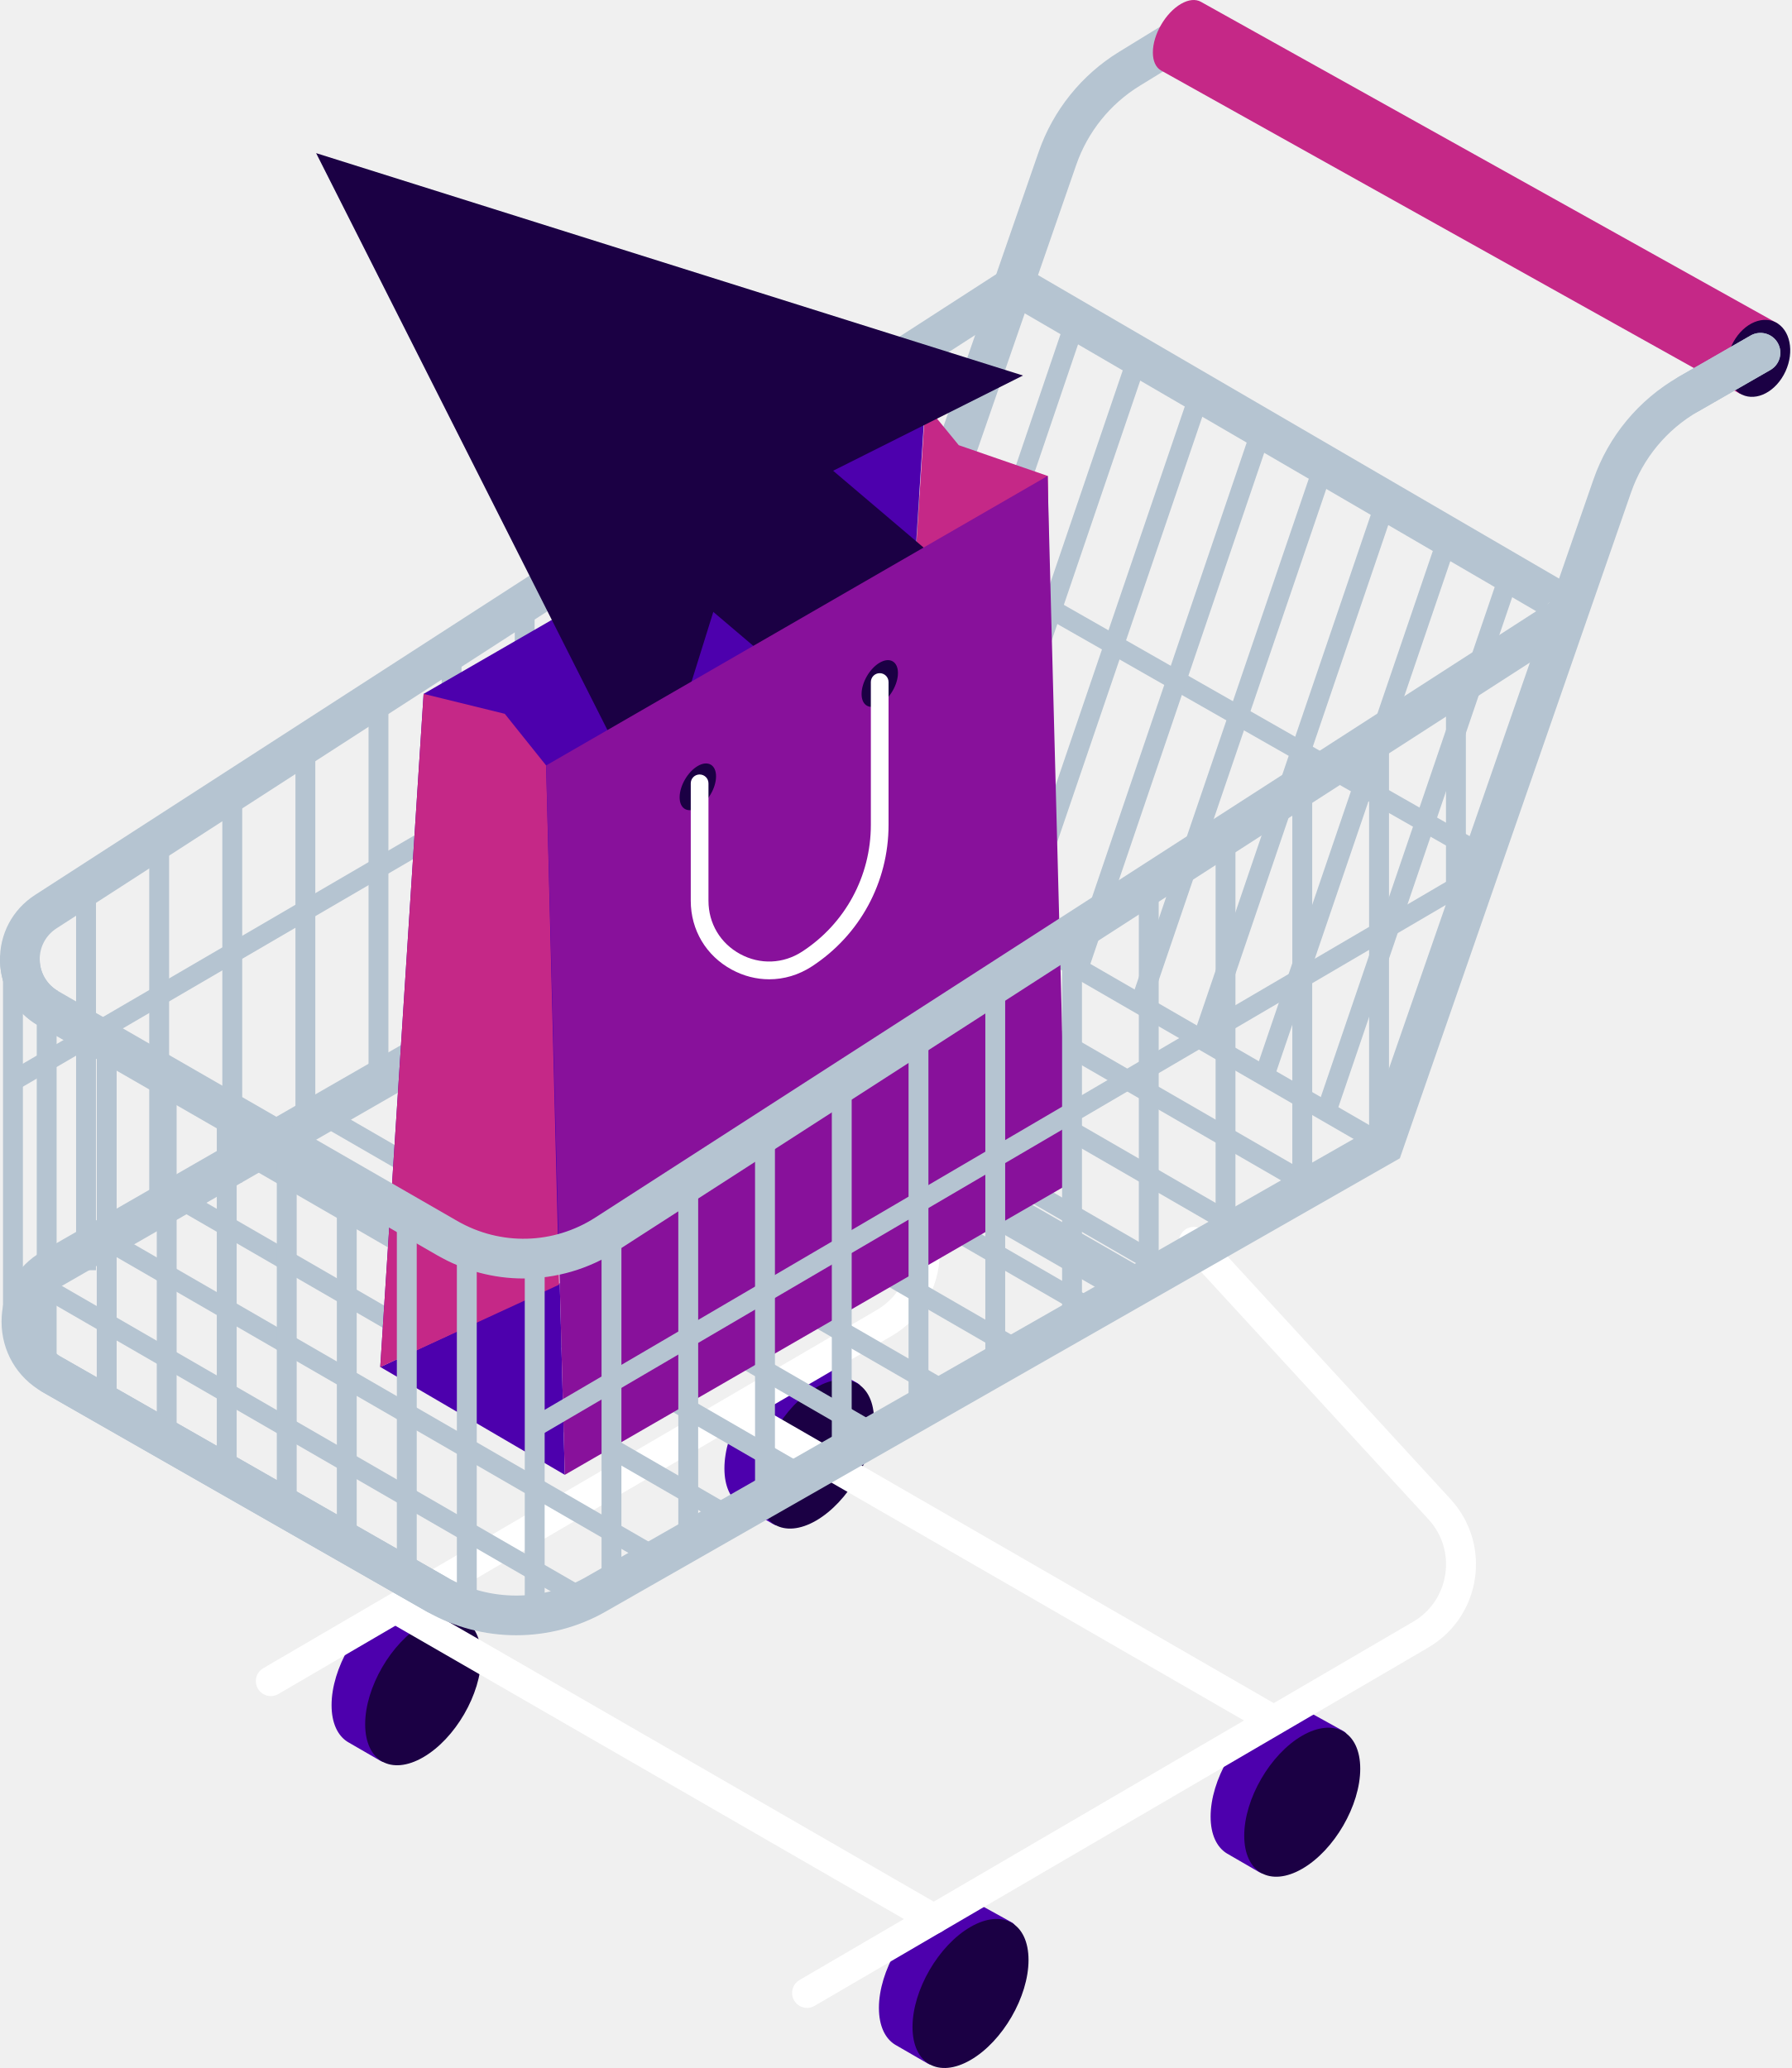
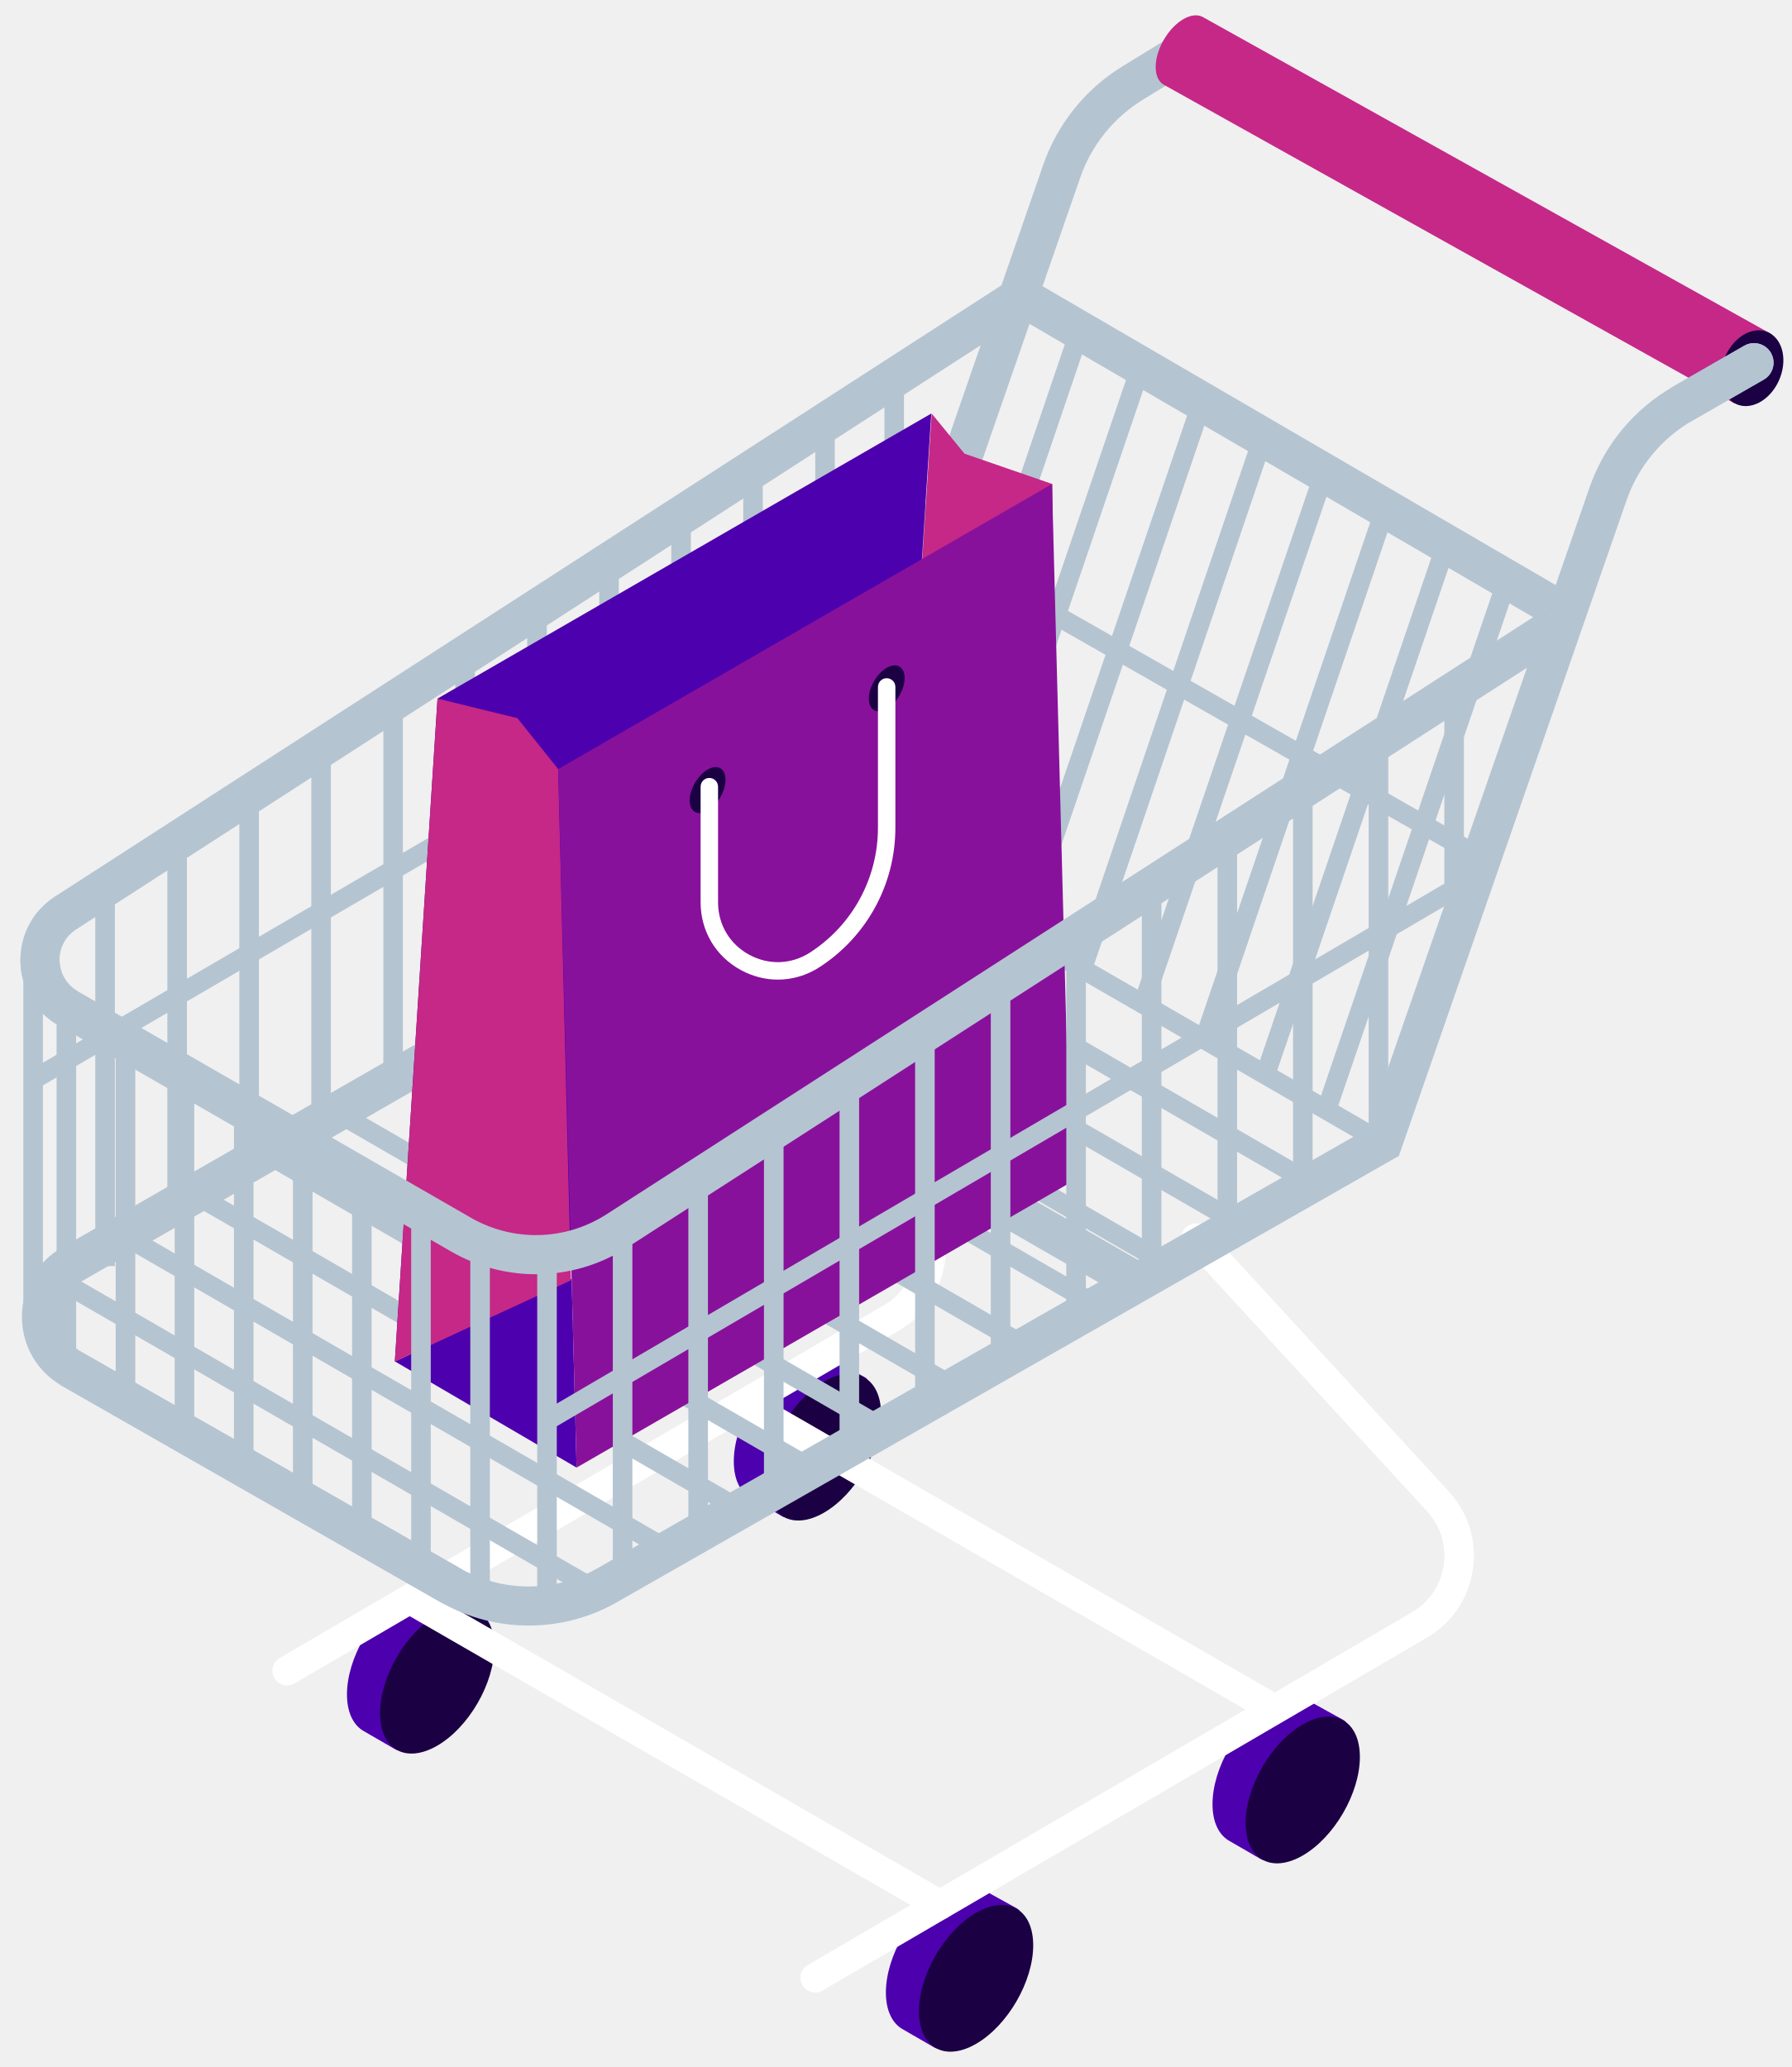
- <svg xmlns="http://www.w3.org/2000/svg" width="149" height="172" viewBox="0 0 149 172" fill="none">
-   <path d="M60.242 122.138C60.242 123.631 60.759 124.689 61.598 125.201C61.622 125.217 64.243 126.735 64.269 126.748C65.139 127.236 64.58 126.128 65.907 125.365C68.569 123.826 70.73 120.102 70.73 117.044C70.73 115.533 72.129 115.521 71.271 115.017C71.248 115.002 68.458 113.459 68.434 113.445C67.564 112.974 66.376 113.061 65.067 113.816C62.403 115.355 60.242 119.081 60.242 122.138Z" fill="#4D00AD" />
-   <path d="M63.039 123.724C63.039 126.781 65.199 128.012 67.862 126.474C70.525 124.935 72.687 121.21 72.687 118.154C72.687 115.097 70.526 113.865 67.862 115.404C65.199 116.942 63.039 120.666 63.039 123.724Z" fill="#1B0044" />
-   <path d="M27.573 141.822C27.573 143.316 28.088 144.373 28.924 144.885C28.95 144.901 31.571 146.417 31.598 146.431C32.468 146.92 31.911 145.813 33.234 145.049C35.901 143.512 38.06 139.786 38.06 136.729C38.06 135.217 39.457 135.205 38.601 134.7C38.579 134.686 35.787 133.142 35.763 133.13C34.895 132.659 33.706 132.744 32.398 133.501C29.733 135.039 27.573 138.765 27.573 141.822Z" fill="#4D00AD" />
-   <path d="M30.367 143.408C30.367 146.465 32.526 147.697 35.188 146.158C37.854 144.62 40.013 140.895 40.013 137.837C40.013 134.78 37.854 133.549 35.188 135.087C32.526 136.625 30.367 140.351 30.367 143.408Z" fill="#1B0044" />
-   <path d="M73.09 167.001C73.09 168.495 73.603 169.551 74.441 170.063C74.466 170.079 77.09 171.596 77.115 171.609C77.986 172.098 77.429 170.992 78.753 170.227C81.418 168.689 83.576 164.964 83.576 161.907C83.576 160.396 84.975 160.383 84.118 159.879C84.096 159.864 81.303 158.321 81.28 158.308C80.41 157.837 79.223 157.922 77.913 158.679C75.249 160.219 73.09 163.944 73.09 167.001Z" fill="#4D00AD" />
-   <path d="M75.884 168.588C75.884 171.644 78.043 172.876 80.707 171.337C83.373 169.799 85.531 166.073 85.531 163.018C85.531 159.96 83.373 158.728 80.707 160.267C78.043 161.804 75.884 165.529 75.884 168.588Z" fill="#1B0044" />
-   <path d="M100.673 151.093C100.673 152.587 101.19 153.645 102.028 154.156C102.052 154.172 104.675 155.689 104.699 155.703C105.572 156.191 105.014 155.085 106.339 154.321C109.001 152.783 111.161 149.057 111.161 145.999C111.161 144.488 112.559 144.476 111.704 143.972C111.678 143.957 108.889 142.414 108.865 142.4C107.995 141.93 106.807 142.016 105.498 142.773C102.834 144.311 100.673 148.037 100.673 151.093Z" fill="#4D00AD" />
-   <path d="M103.469 152.678C103.469 155.737 105.629 156.967 108.292 155.43C110.956 153.892 113.116 150.166 113.116 147.109C113.116 144.052 110.956 142.821 108.292 144.359C105.629 145.896 103.469 149.622 103.469 152.678Z" fill="#1B0044" />
-   <path d="M67.117 167.001C66.689 167.001 66.273 166.78 66.041 166.385C65.695 165.791 65.895 165.028 66.489 164.682L117.509 134.888C118.961 134.04 119.938 132.599 120.189 130.935C120.439 129.271 119.931 127.606 118.793 126.368L98.36 104.127C97.895 103.621 97.928 102.834 98.435 102.37C98.942 101.905 99.729 101.938 100.193 102.444L120.625 124.685C122.275 126.481 123.013 128.894 122.65 131.306C122.287 133.718 120.87 135.807 118.763 137.036L67.743 166.83C67.546 166.947 67.331 167.001 67.117 167.001Z" fill="white" />
-   <path d="M77.652 160.848C77.441 160.848 77.227 160.795 77.032 160.682L32.765 135.151C32.169 134.807 31.965 134.046 32.309 133.451C32.652 132.855 33.413 132.653 34.008 132.994L78.275 158.525C78.871 158.869 79.075 159.63 78.731 160.225C78.501 160.626 78.082 160.848 77.652 160.848Z" fill="white" />
-   <path d="M105.699 144.204C105.488 144.204 105.274 144.151 105.079 144.038L60.812 118.508C60.217 118.164 60.012 117.403 60.356 116.808C60.7 116.212 61.46 116.01 62.055 116.351L106.322 141.882C106.917 142.225 107.122 142.987 106.778 143.581C106.548 143.981 106.129 144.204 105.699 144.204Z" fill="white" />
-   <path d="M22.522 141.067C22.094 141.067 21.678 140.847 21.446 140.451C21.101 139.857 21.3 139.095 21.893 138.749L72.914 108.956C74.366 108.107 75.343 106.665 75.594 105.001C75.844 103.338 75.336 101.674 74.198 100.434L53.765 78.194C53.3 77.688 53.333 76.9 53.84 76.436C54.347 75.971 55.133 76.004 55.598 76.511L76.03 98.751C77.68 100.547 78.418 102.961 78.055 105.372C77.692 107.784 76.275 109.874 74.168 111.103L23.148 140.896C22.951 141.012 22.735 141.067 22.522 141.067Z" fill="white" />
-   <path d="M1.418 90.665L0.587 89.236L77.783 44.217L123.278 70.149L122.461 71.584L77.793 46.124L1.418 90.665Z" fill="#B5C4D1" />
-   <path d="M74.619 30.933H72.966V54.487H74.619V30.933Z" fill="#B5C4D1" />
-   <path d="M1.904 78.982H0.251V109.298H1.904V78.982Z" fill="#B5C4D1" />
-   <path d="M7.982 75.022H6.328V105.646H7.982V75.022Z" fill="#B5C4D1" />
-   <path d="M14.063 71.061H12.411V101.992H14.063V71.061Z" fill="#B5C4D1" />
-   <path d="M20.142 67.102H18.489V98.339H20.142V67.102Z" fill="#B5C4D1" />
-   <path d="M26.221 63.142H24.568V94.689H26.221V63.142Z" fill="#B5C4D1" />
-   <path d="M32.3 59.182H30.648V91.035H32.3V59.182Z" fill="#B5C4D1" />
-   <path d="M38.38 55.223H36.727V87.382H38.38V55.223Z" fill="#B5C4D1" />
-   <path d="M44.458 51.262H42.807V83.73H44.458V51.262Z" fill="#B5C4D1" />
-   <path d="M50.538 47.303H48.886V80.078H50.538V47.303Z" fill="#B5C4D1" />
-   <path d="M56.619 43.342H54.966V76.425H56.619V43.342Z" fill="#B5C4D1" />
-   <path d="M62.698 39.383H61.045V72.774H62.698V39.383Z" fill="#B5C4D1" />
-   <path d="M68.777 35.423H67.124V69.12H68.777V35.423Z" fill="#B5C4D1" />
-   <path d="M90.192 27.044L88.628 26.513L73.46 71.156L75.023 71.688L90.192 27.044Z" fill="#B5C4D1" />
-   <path d="M95.376 30.026L93.813 29.493L78.612 74.126L80.174 74.659L95.376 30.026Z" fill="#B5C4D1" />
-   <path d="M85.334 77.621L83.774 77.088L98.986 32.458L100.553 32.99L85.334 77.621Z" fill="#B5C4D1" />
-   <path d="M105.708 35.964L104.143 35.432L88.96 80.076L90.525 80.608L105.708 35.964Z" fill="#B5C4D1" />
-   <path d="M110.888 38.916L109.327 38.383L94.112 83.012L95.672 83.544L110.888 38.916Z" fill="#B5C4D1" />
-   <path d="M116.051 41.894L114.488 41.361L99.291 86L100.854 86.532L116.051 41.894Z" fill="#B5C4D1" />
-   <path d="M121.225 44.858L119.663 44.326L104.451 88.961L106.013 89.493L121.225 44.858Z" fill="#B5C4D1" />
-   <path d="M111.178 92.433L109.612 91.9L124.829 47.271L126.39 47.803L111.178 92.433Z" fill="#B5C4D1" />
-   <path d="M95.438 105.738L49.23 79.138L47.581 82.003L93.79 108.602L95.438 105.738Z" fill="#B5C4D1" />
-   <path d="M115.465 94.498L69.182 67.749L68.355 69.179L114.638 95.929L115.465 94.498Z" fill="#B5C4D1" />
-   <path d="M109.474 97.968L63.193 71.219L62.366 72.649L108.648 99.398L109.474 97.968Z" fill="#B5C4D1" />
-   <path d="M103.486 101.434L57.205 74.685L56.377 76.117L102.658 102.865L103.486 101.434Z" fill="#B5C4D1" />
-   <path d="M97.5 104.902L51.219 78.153L50.392 79.585L96.673 106.333L97.5 104.902Z" fill="#B5C4D1" />
-   <path d="M91.511 108.371L45.23 81.622L44.404 83.052L90.685 109.801L91.511 108.371Z" fill="#B5C4D1" />
-   <path d="M84.707 113.266L38.424 86.517L39.248 85.087L85.531 111.834L84.707 113.266Z" fill="#B5C4D1" />
-   <path d="M78.721 116.733L32.438 89.986L33.262 88.554L79.546 115.301L78.721 116.733Z" fill="#B5C4D1" />
-   <path d="M73.553 118.774L27.272 92.025L26.445 93.456L72.726 120.204L73.553 118.774Z" fill="#B5C4D1" />
-   <path d="M67.562 122.242L21.28 95.493L20.454 96.923L66.736 123.672L67.562 122.242Z" fill="#B5C4D1" />
-   <path d="M61.573 125.708L15.294 98.96L14.467 100.392L60.746 127.139L61.573 125.708Z" fill="#B5C4D1" />
-   <path d="M55.591 129.176L9.31 102.428L8.483 103.858L54.764 130.607L55.591 129.176Z" fill="#B5C4D1" />
-   <path d="M49.601 132.645L3.319 105.896L2.492 107.327L48.774 134.076L49.601 132.645Z" fill="#B5C4D1" />
-   <path d="M36.324 134.264C36.047 134.264 35.763 134.193 35.505 134.046L3.52 115.768C1.399 114.555 0.133 112.373 0.13 109.931C0.125 107.487 1.386 105.302 3.505 104.084L67.412 67.337L86.379 12.621C87.574 9.176 89.941 6.228 93.05 4.32L98.652 0.883C99.431 0.406 100.446 0.651 100.924 1.427C101.4 2.205 101.157 3.221 100.379 3.7L94.778 7.137C92.319 8.645 90.446 10.978 89.502 13.703L70.127 69.585L5.152 106.947C4.072 107.567 3.429 108.68 3.431 109.925C3.433 111.169 4.078 112.281 5.159 112.899L37.144 131.176C37.936 131.629 38.212 132.638 37.759 133.43C37.455 133.964 36.898 134.264 36.324 134.264Z" fill="#B5C4D1" />
-   <path d="M3.185 85.296C1.25 84.178 0.059 82.177 0.002 79.943C-0.056 77.708 1.032 75.65 2.909 74.438L84.431 21.781L130.554 48.648C131.309 49.089 131.771 49.873 131.792 50.746C131.81 51.62 131.383 52.423 130.652 52.897L128.859 50.12C128.624 50.272 128.481 50.54 128.488 50.82C128.493 51.099 128.648 51.361 128.89 51.501L84.517 25.655L4.701 77.213C3.8 77.795 3.277 78.785 3.304 79.858C3.331 80.933 3.905 81.895 4.835 82.432L3.185 85.296Z" fill="#B5C4D1" />
-   <path d="M87.142 39.59L79.729 37.027L76.954 33.636L73.35 89.628L87.587 80.113L87.142 39.59Z" fill="#C52887" />
-   <path d="M31.621 113.704L73.323 89.628L76.925 33.636L35.227 57.711L31.621 113.704Z" fill="#4D00AD" />
-   <path d="M60.696 31.861L50.728 43.598L71.021 60.832L80.989 49.095L60.696 31.861Z" fill="#1B0044" />
-   <path d="M54.062 67.746L61.81 42.902L85.07 31.233L26.288 12.736L54.062 67.746Z" fill="#1B0044" />
-   <path d="M46.549 106.724L46.969 122.664L31.63 113.698L46.549 106.724Z" fill="#4D00AD" />
-   <path d="M45.414 63.664L41.977 59.369L35.227 57.711L31.621 113.704L46.497 106.849L45.414 63.664Z" fill="#C52887" />
-   <path d="M46.968 122.665L88.665 98.59L87.113 39.59L45.415 63.665L46.968 122.665Z" fill="#88119B" />
-   <path d="M71.648 57.722C71.648 58.681 72.325 59.068 73.159 58.585C73.996 58.102 74.673 56.934 74.673 55.975C74.673 55.016 73.996 54.629 73.159 55.114C72.325 55.595 71.648 56.763 71.648 57.722Z" fill="#1B0044" />
-   <path d="M56.517 66.316C56.517 67.273 57.196 67.661 58.031 67.178C58.869 66.695 59.546 65.528 59.546 64.569C59.546 63.609 58.869 63.223 58.031 63.705C57.197 64.188 56.517 65.355 56.517 66.316Z" fill="#1B0044" />
-   <path d="M63.967 81.45C65.197 81.45 66.418 81.092 67.513 80.379C71.507 77.776 73.891 73.377 73.891 68.61V56.727C73.891 56.32 73.563 55.99 73.156 55.99C72.75 55.99 72.419 56.319 72.419 56.727V68.61C72.419 72.877 70.283 76.817 66.709 79.144C65.133 80.171 63.207 80.247 61.554 79.352C59.902 78.457 58.916 76.801 58.916 74.922V65.152C58.916 64.744 58.587 64.415 58.179 64.415C57.773 64.415 57.443 64.744 57.443 65.152V74.922C57.443 77.349 58.717 79.49 60.852 80.646C61.842 81.183 62.906 81.45 63.967 81.45Z" fill="white" />
-   <path d="M121.899 56.634H120.247V80.188H121.899V56.634Z" fill="#B5C4D1" />
-   <path d="M95.871 4.362C95.871 5.085 96.119 5.599 96.527 5.848C96.54 5.856 144.636 32.718 144.649 32.724C145.069 32.961 144.802 32.424 145.443 32.052C146.737 31.306 147.783 29.497 147.783 28.014C147.783 27.28 148.171 27.111 147.755 26.866C147.744 26.858 99.859 0.148 99.848 0.141C99.423 -0.088 98.849 -0.046 98.213 0.321C96.919 1.07 95.871 2.877 95.871 4.362Z" fill="#C52887" />
-   <path d="M148.165 31.457C147.172 32.971 145.506 33.461 144.444 32.548C143.384 31.635 143.329 29.669 144.322 28.154C145.315 26.64 146.98 26.15 148.04 27.064C149.102 27.977 149.157 29.945 148.165 31.457Z" fill="#1B0044" />
-   <path d="M140.397 34.443C139.825 34.443 139.27 34.145 138.964 33.612C138.51 32.821 138.783 31.812 139.574 31.356L145.577 27.907C146.367 27.454 147.377 27.726 147.832 28.516C148.289 29.307 148.013 30.318 147.224 30.773L141.217 34.222C140.962 34.371 140.677 34.443 140.397 34.443Z" fill="#B5C4D1" />
-   <path d="M123.014 73.637L122.179 72.212L44.23 117.881L45.065 119.306L123.014 73.637Z" fill="#B5C4D1" />
-   <path d="M45.293 104.75H43.639V135.068H45.293V104.75Z" fill="#B5C4D1" />
-   <path d="M51.676 131.462H50.024V101.663L51.676 100.838V131.462Z" fill="#B5C4D1" />
-   <path d="M58.059 96.923H56.407V127.854H58.059V96.923Z" fill="#B5C4D1" />
-   <path d="M64.443 93.01H62.789V124.248H64.443V93.01Z" fill="#B5C4D1" />
-   <path d="M70.825 89.097H69.173V120.642H70.825V89.097Z" fill="#B5C4D1" />
-   <path d="M77.207 85.182H75.555V117.035H77.207V85.182Z" fill="#B5C4D1" />
-   <path d="M83.589 81.268H81.939V113.428H83.589V81.268Z" fill="#B5C4D1" />
-   <path d="M89.974 77.355H88.323V109.822H89.974V77.355Z" fill="#B5C4D1" />
-   <path d="M96.356 73.441H94.703V106.217H96.356V73.441Z" fill="#B5C4D1" />
-   <path d="M102.739 69.527H101.088V102.609H102.739V69.527Z" fill="#B5C4D1" />
-   <path d="M109.121 65.613H107.469V99.003H109.121V65.613Z" fill="#B5C4D1" />
-   <path d="M115.507 61.7H113.853V95.397H115.507V61.7Z" fill="#B5C4D1" />
-   <path d="M4.708 84.463H3.056V114.217H4.708V84.463Z" fill="#B5C4D1" />
-   <path d="M9.7 87.264H8.046V117.018H9.7V87.264Z" fill="#B5C4D1" />
-   <path d="M14.689 90.065H13.037V119.818H14.689V90.065Z" fill="#B5C4D1" />
-   <path d="M19.681 92.866H18.028V122.62H19.681V92.866Z" fill="#B5C4D1" />
-   <path d="M24.672 95.668H23.018V125.421H24.672V95.668Z" fill="#B5C4D1" />
-   <path d="M29.663 98.469H28.012V128.223H29.663V98.469Z" fill="#B5C4D1" />
-   <path d="M34.655 101.27H33.002V131.024H34.655V101.27Z" fill="#B5C4D1" />
-   <path d="M39.646 104.072H37.993V133.825H39.646V104.072Z" fill="#B5C4D1" />
-   <path d="M43.533 106.335C41.07 106.335 38.601 105.696 36.372 104.413L3.184 85.297C1.249 84.179 0.058 82.179 0.002 79.944C-0.056 77.709 3.277 78.786 3.304 79.859C3.331 80.934 3.905 81.896 4.835 82.433L38.022 101.548C41.623 103.621 46.02 103.512 49.51 101.262L128.859 50.121C128.624 50.273 130.554 48.65 130.554 48.65C131.309 49.09 131.772 49.874 131.792 50.747C131.81 51.62 131.384 52.424 130.652 52.898L51.301 104.04C48.929 105.567 46.234 106.335 43.533 106.335Z" fill="#B5C4D1" />
-   <path d="M42.928 136.008C40.362 136.008 37.795 135.354 35.505 134.046L3.519 115.768C2.728 115.315 2.452 114.307 2.906 113.514C3.359 112.723 4.369 112.448 5.159 112.9L37.145 131.176C40.711 133.215 45.142 133.217 48.706 131.18L113.696 94.081L132.509 39.883C133.758 36.283 136.269 33.255 139.574 31.356L145.577 27.907C146.367 27.454 147.377 27.727 147.832 28.516C148.288 29.308 148.013 30.318 147.223 30.773L141.217 34.222C138.605 35.724 136.621 38.119 135.633 40.968L116.41 96.338L50.346 134.05C48.059 135.354 45.493 136.008 42.928 136.008Z" fill="#B5C4D1" />
+ <svg xmlns="http://www.w3.org/2000/svg" width="78" height="90" viewBox="0 0 78 90" fill="none">
+   <path d="M31.945 63.63C31.945 64.399 32.212 64.944 32.644 65.208C32.657 65.217 34.008 65.999 34.021 66.006C34.47 66.257 34.182 65.686 34.866 65.293C36.238 64.5 37.352 62.58 37.352 61.003C37.352 60.224 38.073 60.218 37.631 59.958C37.619 59.951 36.181 59.155 36.169 59.148C35.72 58.905 35.108 58.95 34.433 59.339C33.06 60.133 31.945 62.053 31.945 63.63Z" fill="#4D00AD" />
+   <path d="M33.383 64.447C33.383 66.023 34.497 66.657 35.869 65.865C37.242 65.071 38.357 63.151 38.357 61.575C38.357 60 37.243 59.365 35.869 60.158C34.497 60.951 33.383 62.87 33.383 64.447Z" fill="#1B0044" />
+   <path d="M15.105 73.776C15.105 74.546 15.371 75.091 15.803 75.356C15.816 75.364 17.166 76.145 17.181 76.153C17.629 76.404 17.342 75.834 18.024 75.44C19.399 74.647 20.512 72.727 20.512 71.151C20.512 70.371 21.232 70.365 20.791 70.105C20.779 70.098 19.34 69.302 19.328 69.296C18.88 69.053 18.268 69.097 17.593 69.487C16.219 70.28 15.105 72.201 15.105 73.776Z" fill="#4D00AD" />
+   <path d="M16.545 74.594C16.545 76.17 17.658 76.805 19.031 76.011C20.404 75.219 21.517 73.298 21.517 71.722C21.517 70.146 20.404 69.512 19.031 70.305C17.658 71.097 16.545 73.018 16.545 74.594Z" fill="#1B0044" />
+   <path d="M38.566 86.756C38.566 87.526 38.831 88.071 39.263 88.335C39.276 88.343 40.628 89.125 40.642 89.132C41.09 89.384 40.803 88.814 41.486 88.419C42.859 87.626 43.972 85.706 43.972 84.13C43.972 83.351 44.693 83.345 44.251 83.085C44.24 83.077 42.8 82.282 42.788 82.275C42.34 82.032 41.728 82.076 41.053 82.466C39.679 83.26 38.566 85.18 38.566 86.756Z" fill="#4D00AD" />
+   <path d="M40.006 87.574C40.006 89.15 41.119 89.785 42.492 88.992C43.866 88.199 44.979 86.278 44.979 84.703C44.979 83.127 43.866 82.492 42.492 83.285C41.119 84.077 40.006 85.998 40.006 87.574Z" fill="#1B0044" />
+   <path d="M52.785 78.556C52.785 79.326 53.051 79.871 53.483 80.135C53.496 80.143 54.848 80.925 54.86 80.932C55.311 81.184 55.023 80.614 55.706 80.219C57.078 79.427 58.192 77.506 58.192 75.93C58.192 75.151 58.912 75.145 58.471 74.885C58.458 74.877 57.02 74.081 57.008 74.075C56.56 73.832 55.947 73.876 55.272 74.266C53.899 75.06 52.785 76.98 52.785 78.556Z" fill="#4D00AD" />
+   <path d="M54.227 79.373C54.227 80.95 55.34 81.584 56.713 80.791C58.086 79.998 59.2 78.078 59.2 76.502C59.2 74.926 58.086 74.291 56.713 75.084C55.34 75.877 54.227 77.798 54.227 79.373Z" fill="#1B0044" />
+   <path d="M35.49 86.756C35.269 86.756 35.054 86.642 34.935 86.439C34.757 86.132 34.86 85.739 35.166 85.561L61.467 70.202C62.215 69.765 62.719 69.022 62.848 68.164C62.977 67.306 62.715 66.448 62.129 65.81L51.596 54.345C51.356 54.084 51.373 53.678 51.634 53.438C51.895 53.199 52.301 53.216 52.54 53.477L63.073 64.942C63.924 65.868 64.304 67.112 64.117 68.355C63.93 69.599 63.199 70.675 62.113 71.309L35.812 86.668C35.711 86.728 35.6 86.756 35.49 86.756Z" fill="white" />
+   <path d="M40.918 83.584C40.809 83.584 40.699 83.557 40.598 83.499L17.778 70.337C17.471 70.16 17.366 69.768 17.543 69.461C17.72 69.154 18.113 69.05 18.419 69.225L41.239 82.387C41.546 82.564 41.651 82.957 41.474 83.263C41.355 83.47 41.139 83.584 40.918 83.584Z" fill="white" />
+   <path d="M55.375 75.004C55.266 75.004 55.156 74.977 55.055 74.919L32.235 61.758C31.928 61.581 31.823 61.188 32 60.882C32.177 60.574 32.569 60.47 32.876 60.646L55.696 73.807C56.002 73.984 56.108 74.377 55.931 74.683C55.812 74.889 55.596 75.004 55.375 75.004Z" fill="white" />
+   <path d="M12.499 73.387C12.279 73.387 12.064 73.274 11.945 73.07C11.767 72.763 11.87 72.371 12.175 72.192L38.477 56.834C39.225 56.396 39.729 55.653 39.858 54.795C39.987 53.938 39.725 53.08 39.138 52.441L28.605 40.976C28.366 40.715 28.383 40.309 28.644 40.07C28.905 39.83 29.311 39.847 29.55 40.108L40.083 51.573C40.934 52.499 41.314 53.743 41.127 54.986C40.94 56.23 40.209 57.307 39.123 57.941L12.822 73.299C12.72 73.359 12.609 73.387 12.499 73.387Z" fill="white" />
+   <path d="M1.617 47.405L1.189 46.668L40.984 23.46L64.437 36.829L64.016 37.568L40.989 24.444L1.617 47.405Z" fill="#B5C4D1" />
+   <path d="M39.354 16.613H38.502V28.755H39.354V16.613Z" fill="#B5C4D1" />
+   <path d="M1.867 41.382H1.016V57.01H1.867V41.382Z" fill="#B5C4D1" />
+   <path d="M5.001 39.341H4.148V55.127H5.001V39.341Z" fill="#B5C4D1" />
+   <path d="M8.137 37.299H7.285V53.244H8.137V37.299Z" fill="#B5C4D1" />
+   <path d="M11.272 35.258H10.42V51.361H11.272V35.258Z" fill="#B5C4D1" />
+   <path d="M14.405 33.217H13.553V49.479H14.405V33.217Z" fill="#B5C4D1" />
+   <path d="M17.539 31.175H16.688V47.595H17.539V31.175Z" fill="#B5C4D1" />
+   <path d="M20.672 29.134H19.82V45.713H20.672V29.134Z" fill="#B5C4D1" />
+   <path d="M23.805 27.093H22.953V43.83H23.805V27.093Z" fill="#B5C4D1" />
+   <path d="M26.939 25.052H26.088V41.947H26.939V25.052Z" fill="#B5C4D1" />
+   <path d="M30.075 23.01H29.223V40.064H30.075V23.01Z" fill="#B5C4D1" />
+   <path d="M33.207 20.969H32.355V38.182H33.207V20.969Z" fill="#B5C4D1" />
+   <path d="M36.343 18.927H35.491V36.298H36.343V18.927Z" fill="#B5C4D1" />
+   <path d="M47.384 14.608L46.578 14.334L38.759 37.348L39.565 37.622L47.384 14.608Z" fill="#B5C4D1" />
+   <path d="M50.053 16.145L49.248 15.871L41.412 38.879L42.217 39.153L50.053 16.145Z" fill="#B5C4D1" />
+   <path d="M44.879 40.681L44.074 40.406L51.916 17.399L52.724 17.673L44.879 40.681Z" fill="#B5C4D1" />
+   <path d="M55.38 19.206L54.573 18.932L46.746 41.946L47.553 42.221L55.38 19.206Z" fill="#B5C4D1" />
+   <path d="M58.053 20.728L57.248 20.453L49.404 43.459L50.209 43.734L58.053 20.728Z" fill="#B5C4D1" />
+   <path d="M60.714 22.263L59.908 21.988L52.074 45L52.88 45.274L60.714 22.263Z" fill="#B5C4D1" />
+   <path d="M63.378 23.791L62.573 23.517L54.731 46.526L55.536 46.801L63.378 23.791Z" fill="#B5C4D1" />
+   <path d="M58.2 48.316L57.393 48.041L65.237 25.035L66.042 25.309L58.2 48.316Z" fill="#B5C4D1" />
+   <path d="M50.088 55.175L26.268 41.463L25.418 42.939L49.238 56.651L50.088 55.175Z" fill="#B5C4D1" />
+   <path d="M60.412 49.381L36.553 35.591L36.127 36.329L59.985 50.118L60.412 49.381Z" fill="#B5C4D1" />
+   <path d="M57.323 51.17L33.465 37.38L33.039 38.118L56.897 51.907L57.323 51.17Z" fill="#B5C4D1" />
+   <path d="M54.235 52.956L30.377 39.167L29.951 39.905L53.809 53.694L54.235 52.956Z" fill="#B5C4D1" />
+   <path d="M51.151 54.744L27.293 40.955L26.866 41.693L50.725 55.482L51.151 54.744Z" fill="#B5C4D1" />
+   <path d="M48.067 56.532L24.209 42.743L23.783 43.48L47.641 57.269L48.067 56.532Z" fill="#B5C4D1" />
+   <path d="M44.558 59.056L20.699 45.266L21.124 44.529L44.983 58.317L44.558 59.056Z" fill="#B5C4D1" />
+   <path d="M41.471 60.843L17.611 47.055L18.036 46.317L41.895 60.105L41.471 60.843Z" fill="#B5C4D1" />
+   <path d="M38.805 61.895L14.947 48.106L14.521 48.843L38.379 62.632L38.805 61.895Z" fill="#B5C4D1" />
+   <path d="M35.72 63.683L11.861 49.894L11.435 50.631L35.294 64.42L35.72 63.683Z" fill="#B5C4D1" />
+   <path d="M32.63 65.47L8.773 51.681L8.347 52.419L32.204 66.207L32.63 65.47Z" fill="#B5C4D1" />
+   <path d="M29.544 67.258L5.686 53.468L5.259 54.206L29.117 67.995L29.544 67.258Z" fill="#B5C4D1" />
+   <path d="M26.458 69.046L2.6 55.256L2.173 55.994L26.032 69.784L26.458 69.046Z" fill="#B5C4D1" />
+   <path d="M19.613 69.88C19.471 69.88 19.324 69.844 19.191 69.768L2.703 60.346C1.609 59.72 0.957 58.595 0.955 57.337C0.953 56.077 1.603 54.95 2.695 54.322L35.639 35.379L45.417 7.173C46.033 5.397 47.253 3.877 48.856 2.894L51.744 1.122C52.145 0.876 52.669 1.002 52.915 1.402C53.161 1.803 53.035 2.327 52.634 2.574L49.747 4.346C48.479 5.123 47.513 6.326 47.027 7.73L37.039 36.538L3.544 55.798C2.987 56.118 2.656 56.692 2.657 57.334C2.658 57.975 2.99 58.548 3.548 58.867L20.036 68.288C20.445 68.522 20.587 69.042 20.353 69.45C20.197 69.726 19.909 69.88 19.613 69.88Z" fill="#B5C4D1" />
+   <path d="M2.531 44.637C1.533 44.061 0.919 43.029 0.89 41.878C0.86 40.726 1.42 39.665 2.388 39.04L44.413 11.895L68.19 25.745C68.579 25.972 68.817 26.376 68.828 26.826C68.837 27.277 68.617 27.691 68.24 27.935L67.316 26.504C67.195 26.582 67.121 26.721 67.125 26.865C67.127 27.008 67.207 27.143 67.332 27.216L44.457 13.892L3.312 40.47C2.847 40.77 2.578 41.281 2.592 41.834C2.606 42.388 2.902 42.884 3.381 43.161L2.531 44.637Z" fill="#B5C4D1" />
+   <path d="M45.811 21.075L41.989 19.754L40.559 18.006L38.701 46.87L46.041 41.965L45.811 21.075Z" fill="#C52887" />
+   <path d="M17.188 59.281L38.685 46.87L40.542 18.006L19.047 30.417L17.188 59.281Z" fill="#4D00AD" />
+   <path d="M24.884 55.683L25.101 63.901L17.193 59.278L24.884 55.683Z" fill="#4D00AD" />
+   <path d="M24.298 33.486L22.526 31.271L19.046 30.417L17.188 59.281L24.856 55.748L24.298 33.486Z" fill="#C52887" />
+   <path d="M25.101 63.901L46.596 51.49L45.796 21.075L24.301 33.486L25.101 63.901Z" fill="#88119B" />
+   <path d="M37.822 30.423C37.822 30.917 38.171 31.116 38.601 30.867C39.033 30.619 39.382 30.016 39.382 29.522C39.382 29.028 39.033 28.828 38.601 29.078C38.171 29.326 37.822 29.928 37.822 30.423Z" fill="#1B0044" />
+   <path d="M30.023 34.852C30.023 35.346 30.373 35.546 30.804 35.297C31.236 35.048 31.585 34.446 31.585 33.952C31.585 33.457 31.236 33.258 30.804 33.507C30.374 33.756 30.023 34.357 30.023 34.852Z" fill="#1B0044" />
+   <path d="M33.863 42.654C34.497 42.654 35.127 42.47 35.691 42.102C37.75 40.761 38.979 38.493 38.979 36.035V29.91C38.979 29.7 38.81 29.53 38.6 29.53C38.391 29.53 38.22 29.7 38.22 29.91V36.035C38.22 38.235 37.119 40.266 35.277 41.466C34.464 41.995 33.471 42.035 32.62 41.573C31.768 41.112 31.259 40.258 31.259 39.289V34.253C31.259 34.043 31.09 33.873 30.88 33.873C30.67 33.873 30.5 34.042 30.5 34.253V39.289C30.5 40.541 31.157 41.644 32.257 42.24C32.768 42.517 33.316 42.654 33.863 42.654Z" fill="white" />
+   <path d="M63.729 29.862H62.877V42.004H63.729V29.862Z" fill="#B5C4D1" />
+   <path d="M50.311 2.915C50.311 3.288 50.439 3.553 50.649 3.681C50.656 3.685 75.45 17.533 75.456 17.536C75.673 17.658 75.535 17.381 75.866 17.19C76.533 16.805 77.072 15.873 77.072 15.108C77.072 14.73 77.272 14.643 77.058 14.516C77.052 14.512 52.367 0.743 52.361 0.74C52.142 0.622 51.846 0.643 51.519 0.832C50.852 1.218 50.311 2.15 50.311 2.915Z" fill="#C52887" />
+   <path d="M77.271 16.883C76.759 17.663 75.901 17.916 75.353 17.445C74.806 16.975 74.778 15.961 75.29 15.18C75.802 14.4 76.66 14.147 77.207 14.619C77.754 15.089 77.782 16.103 77.271 16.883Z" fill="#1B0044" />
+   <path d="M73.262 18.422C72.968 18.422 72.681 18.269 72.523 17.994C72.289 17.586 72.43 17.066 72.838 16.831L75.932 15.053C76.34 14.819 76.86 14.959 77.095 15.367C77.33 15.775 77.188 16.296 76.781 16.53L73.685 18.308C73.553 18.385 73.407 18.422 73.262 18.422Z" fill="#B5C4D1" />
+   <path d="M64.303 38.627L63.873 37.892L23.69 61.435L24.12 62.169L64.303 38.627Z" fill="#B5C4D1" />
+   <path d="M24.239 54.666H23.387V70.294H24.239V54.666Z" fill="#B5C4D1" />
+   <path d="M27.529 68.436H26.678V53.074L27.529 52.649V68.436Z" fill="#B5C4D1" />
+   <path d="M30.819 50.631H29.967V66.576H30.819V50.631Z" fill="#B5C4D1" />
+   <path d="M34.111 48.614H33.258V64.717H34.111V48.614Z" fill="#B5C4D1" />
+   <path d="M37.4 46.596H36.549V62.858H37.4V46.596Z" fill="#B5C4D1" />
+   <path d="M40.69 44.578H39.838V60.999H40.69V44.578Z" fill="#B5C4D1" />
+   <path d="M43.984 42.56H43.133V59.139H43.984V42.56Z" fill="#B5C4D1" />
+   <path d="M47.271 40.543H46.42V57.28H47.271V40.543Z" fill="#B5C4D1" />
+   <path d="M50.561 38.526H49.709V55.422H50.561V38.526Z" fill="#B5C4D1" />
+   <path d="M53.855 36.508H53.004V53.562H53.855V36.508Z" fill="#B5C4D1" />
+   <path d="M57.143 34.49H56.291V51.703H57.143V34.49Z" fill="#B5C4D1" />
+   <path d="M60.436 32.473H59.584V49.844H60.436V32.473Z" fill="#B5C4D1" />
+   <path d="M3.315 44.208H2.463V59.546H3.315V44.208Z" fill="#B5C4D1" />
+   <path d="M5.888 45.652H5.035V60.99H5.888V45.652Z" fill="#B5C4D1" />
+   <path d="M8.457 47.096H7.605V62.434H8.457V47.096Z" fill="#B5C4D1" />
+   <path d="M11.036 48.54H10.184V63.877H11.036V48.54Z" fill="#B5C4D1" />
+   <path d="M13.607 49.984H12.754V65.322H13.607V49.984Z" fill="#B5C4D1" />
+   <path d="M16.177 51.428H15.326V66.766H16.177V51.428Z" fill="#B5C4D1" />
+   <path d="M18.752 52.872H17.9V68.21H18.752V52.872Z" fill="#B5C4D1" />
+   <path d="M21.325 54.316H20.473V69.654H21.325V54.316Z" fill="#B5C4D1" />
+   <path d="M23.33 55.483C22.06 55.483 20.787 55.153 19.638 54.492L2.53 44.638C1.532 44.061 0.918 43.03 0.889 41.878C0.859 40.726 2.578 41.281 2.591 41.834C2.605 42.389 2.901 42.885 3.381 43.161L20.488 53.015C22.345 54.084 24.612 54.027 26.411 52.868L67.316 26.504C67.194 26.582 68.189 25.746 68.189 25.746C68.578 25.973 68.817 26.377 68.828 26.827C68.837 27.277 68.617 27.692 68.24 27.936L27.334 54.3C26.111 55.087 24.722 55.483 23.33 55.483Z" fill="#B5C4D1" />
+   <path d="M23.019 70.779C21.696 70.779 20.373 70.442 19.192 69.768L2.703 60.346C2.296 60.112 2.153 59.592 2.387 59.184C2.621 58.776 3.141 58.634 3.549 58.867L20.038 68.289C21.876 69.34 24.16 69.341 25.997 68.29L59.5 49.166L69.198 21.227C69.842 19.371 71.136 17.81 72.84 16.831L75.934 15.053C76.342 14.819 76.862 14.96 77.097 15.367C77.332 15.775 77.19 16.296 76.783 16.53L73.687 18.308C72.341 19.082 71.318 20.317 70.808 21.786L60.899 50.329L26.843 69.77C25.664 70.442 24.341 70.779 23.019 70.779Z" fill="#B5C4D1" />
</svg>
